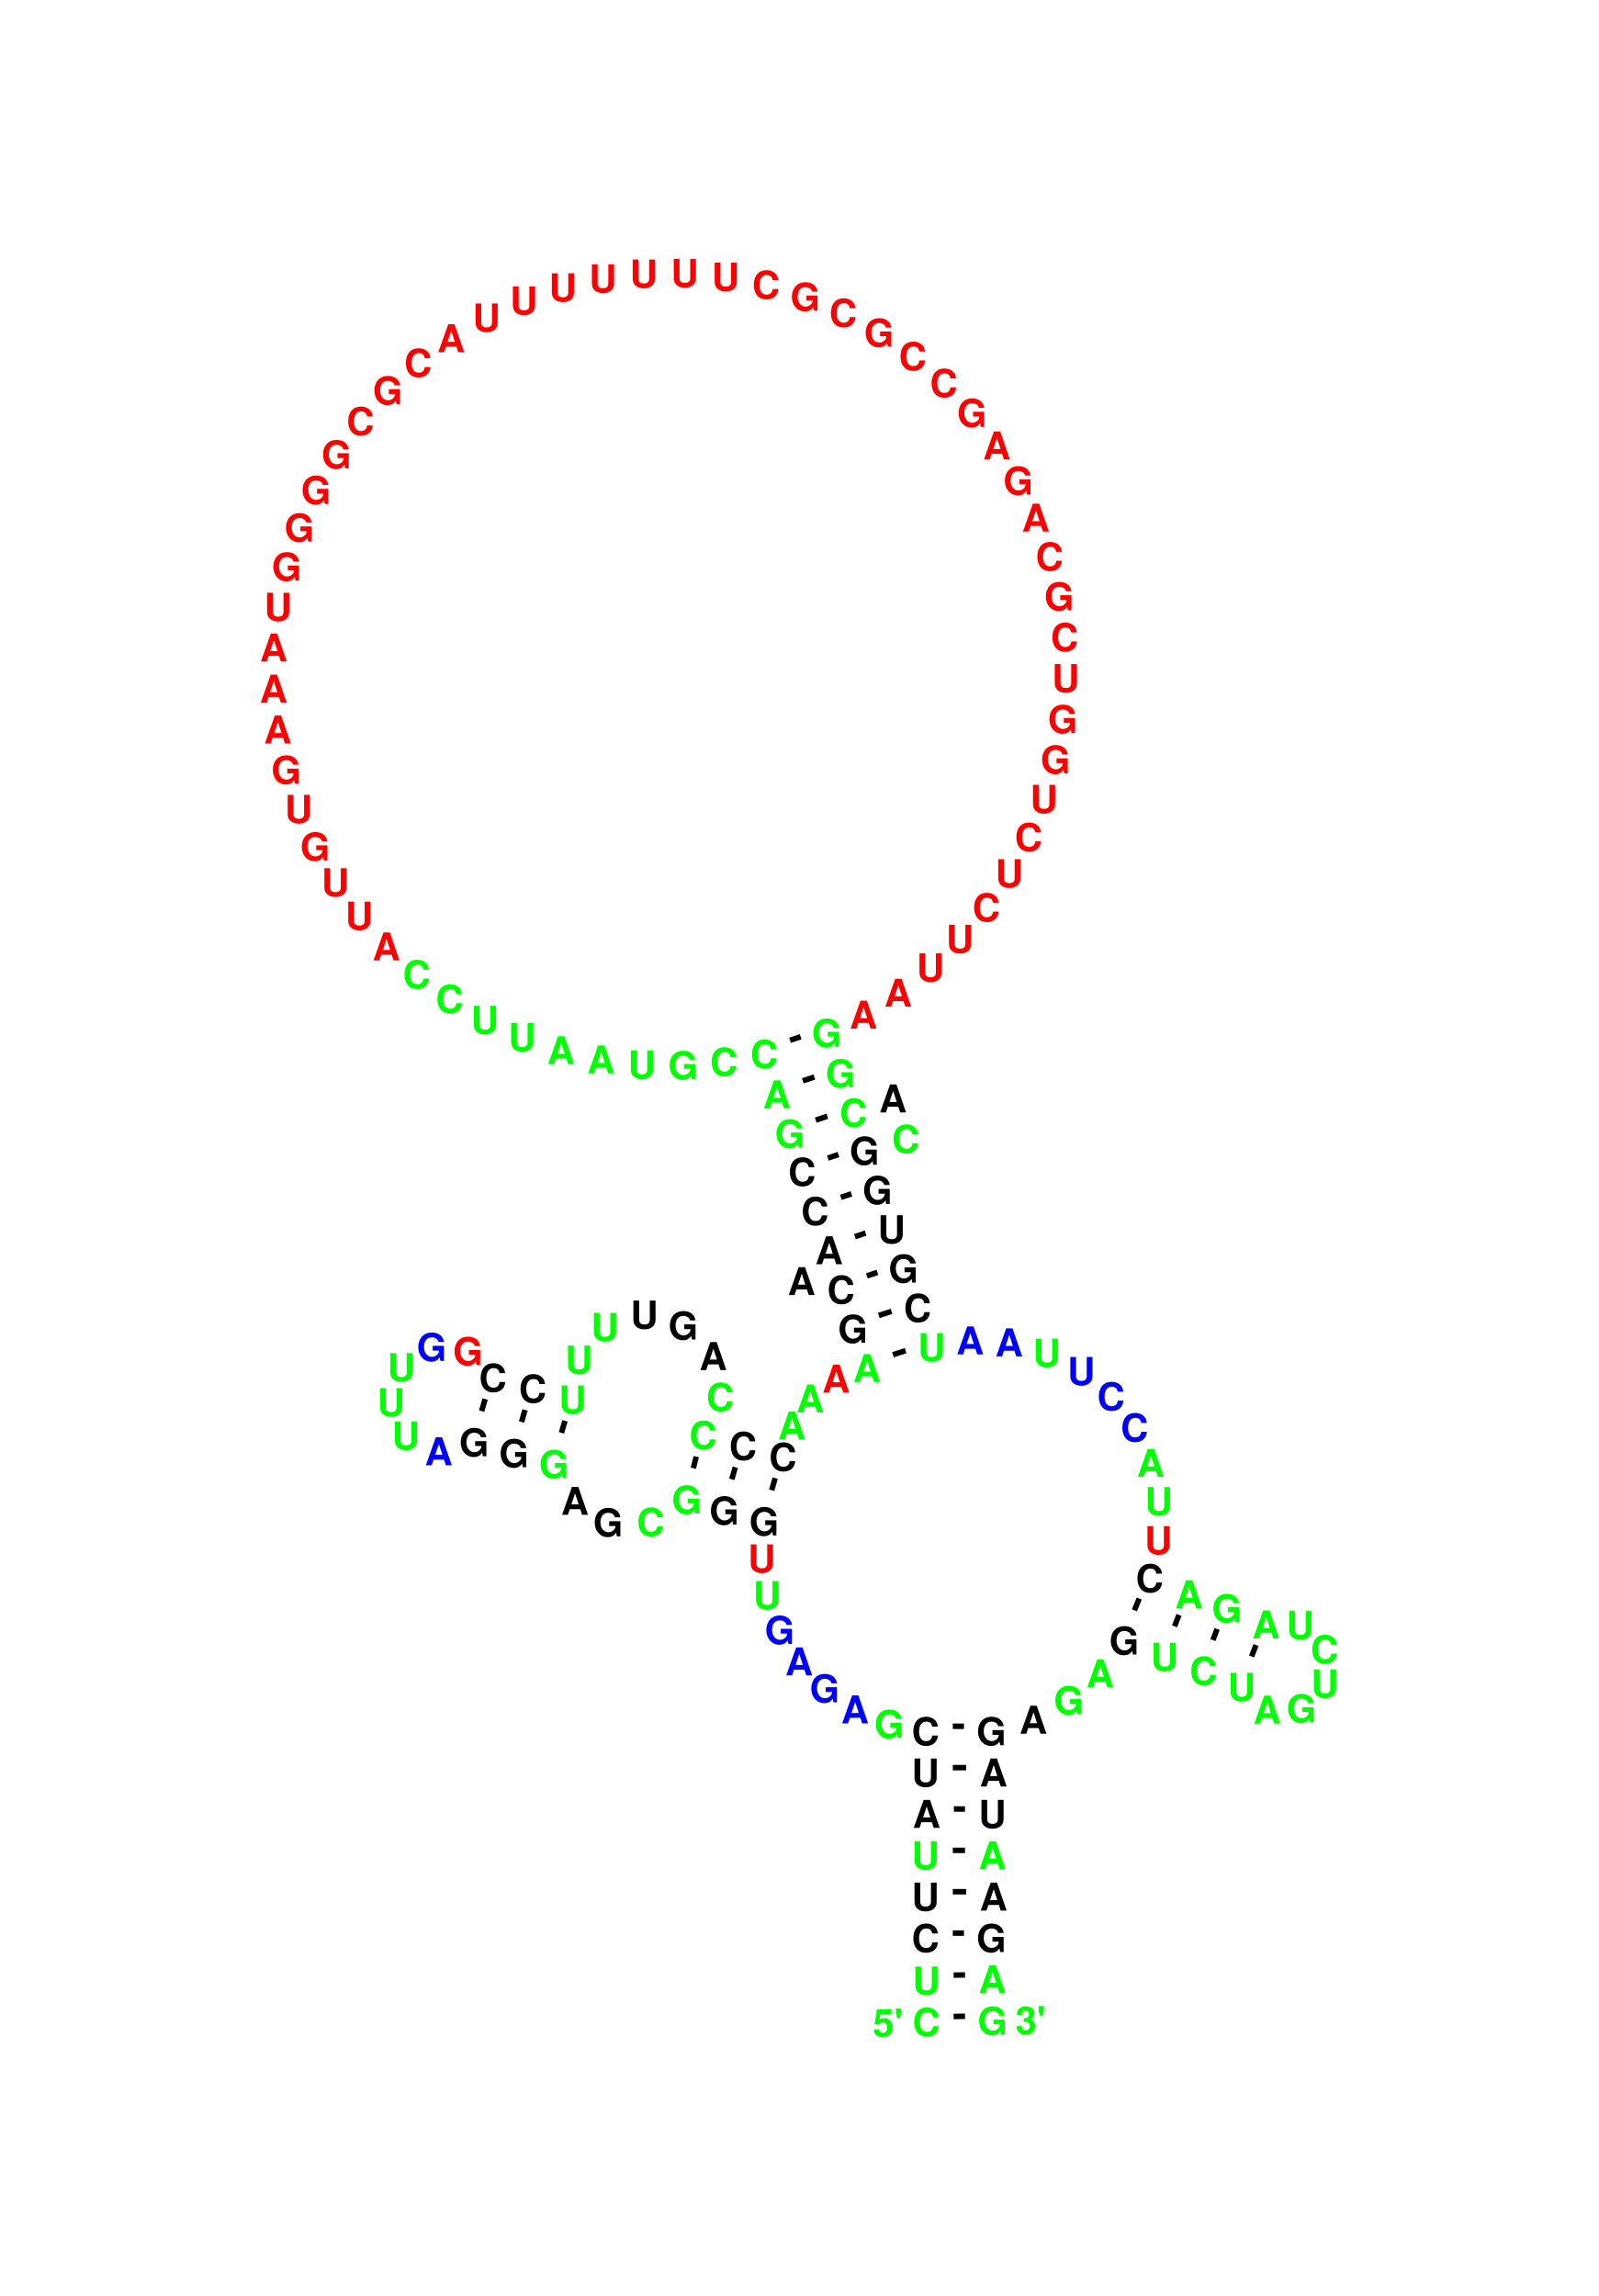
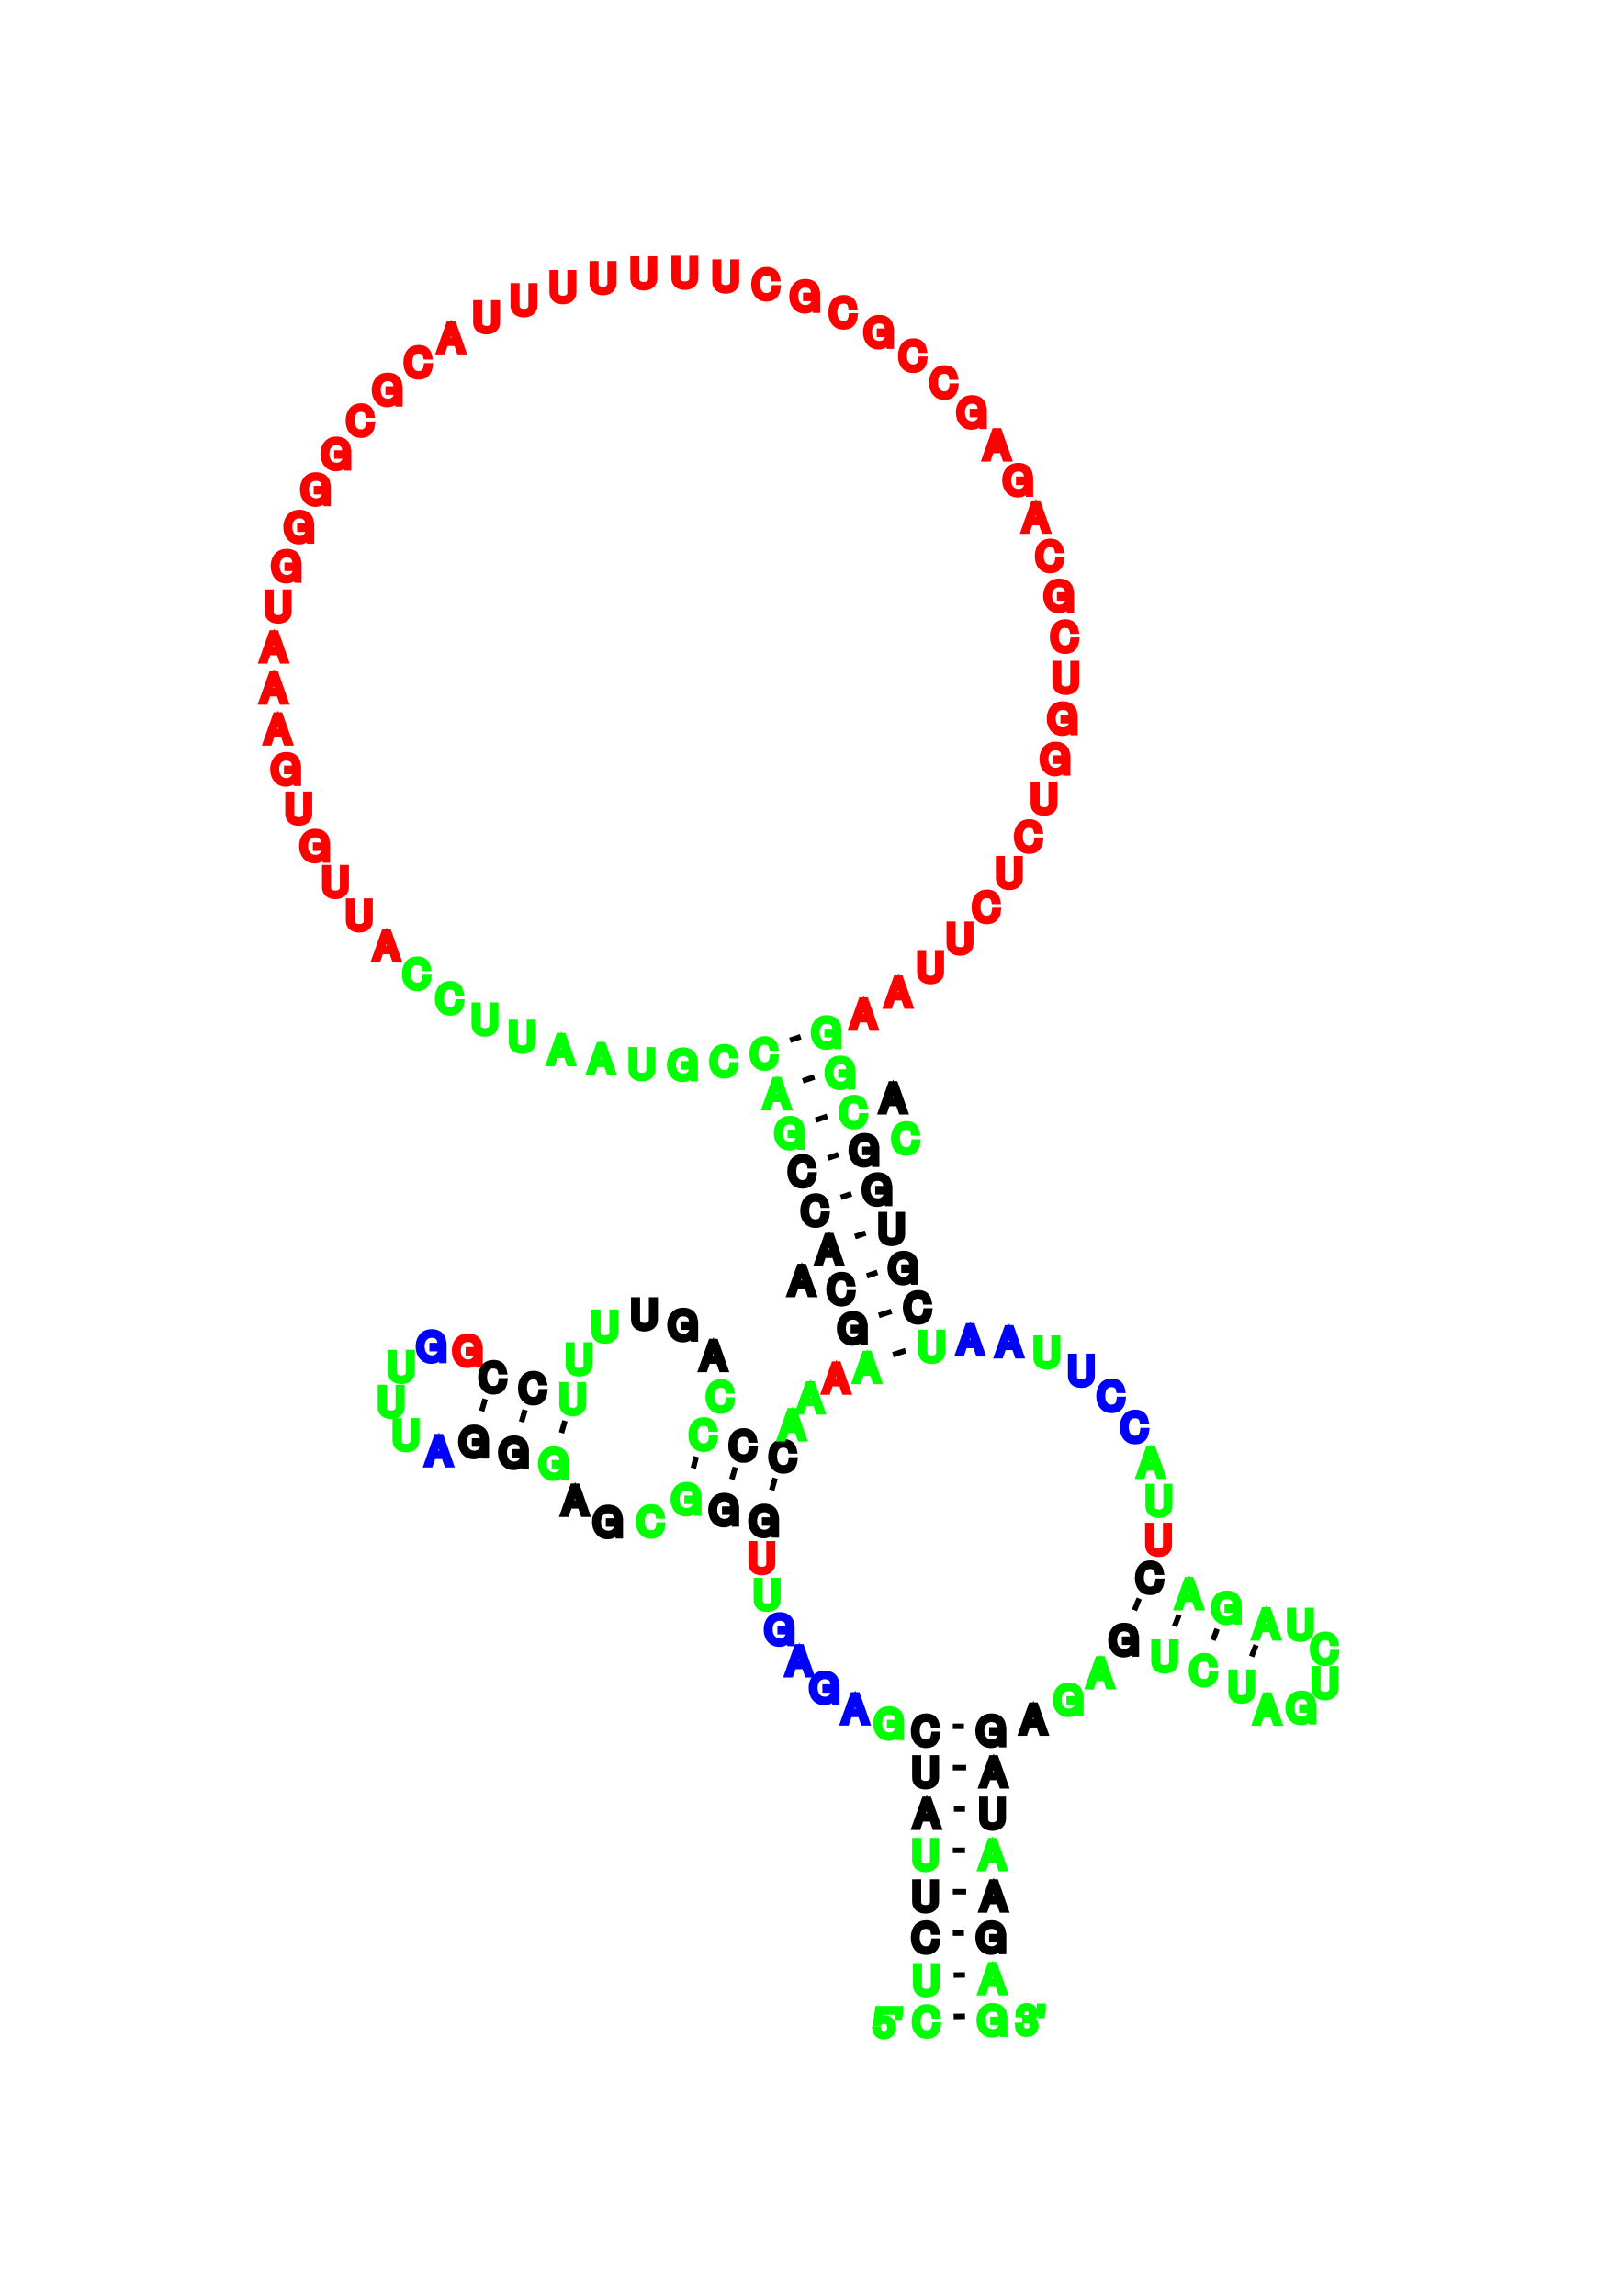
- <svg xmlns="http://www.w3.org/2000/svg" width="292.127" height="419.638" style="font-size: 7px; font-weight: bold; font-family: Helvetica; ">
+ <svg xmlns="http://www.w3.org/2000/svg" width="292.127" height="419.638" style="font-size: 7px; stroke: none; font-family: Helvetica; ">
  <g>
    <style type="text/css">


- text.red {fill: rgb(255, 0, 0); }
- text.green {fill: rgb(0, 255, 0); }
- text.blue {fill: rgb(0, 0, 255); }
- text.black {fill: rgb(0, 0, 0); }
- text.gray {fill: rgb(204, 204, 204); }
- text.brown {fill: rgb(211.65, 104.55, 30.6); }
- text {fill: rgb(0, 0, 0); text-anchor: middle; dominant-baseline: middle; }
+ text.red {stroke: rgb(255, 0, 0); }
+ text.green {stroke: rgb(0, 255, 0); }
+ text.blue {stroke: rgb(0, 0, 255); }
+ text.black {stroke: rgb(0, 0, 0); }
+ text.gray {stroke: rgb(204, 204, 204); }
+ text.brown {stroke: rgb(211.65, 104.55, 30.6); }
+ text {stroke: rgb(0, 0, 0); fill: none; text-anchor: middle; dominant-baseline: middle; }
circle.red {stroke: rgb(255, 0, 0); fill: none; }
circle.green {stroke: rgb(0, 255, 0); fill: none; }
circle.blue {stroke: rgb(0, 0, 255); fill: none; }
circle.black {stroke: rgb(0, 0, 0); fill: none; }
circle.gray {stroke: rgb(204, 204, 204); fill: none; }
circle.brown {stroke: rgb(211.65, 104.55, 30.6); fill: none; }
- circle {stroke: rgb(0, 0, 0); }
+ circle {stroke: rgb(0, 0, 0); fill: none; }
line.red {stroke: rgb(255, 0, 0); }
line.green {stroke: rgb(0, 255, 0); }
line.blue {stroke: rgb(0, 0, 255); }
line.black {stroke: rgb(0, 0, 0); }
line.gray {stroke: rgb(204, 204, 204); }
line.brown {stroke: rgb(211.65, 104.55, 30.6); }
- line {stroke: rgb(0, 0, 0); }
+ line {stroke: rgb(0, 0, 0); fill: none; }
</style>
  </g>
  <g>
    <text x="162.288" y="369.759" class="green">5'</text>
  </g>
  <g>
    <text x="169.287" y="369.638" class="green">C</text>
  </g>
  <g>
    <line x1="174.286" y1="368.551" x2="176.368" y2="368.515" class="black" />
  </g>
  <g>
    <text x="169.287" y="362.078" class="green">U</text>
  </g>
  <g>
    <line x1="174.286" y1="360.991" x2="176.368" y2="360.955" class="black" />
  </g>
  <g>
    <text x="169.137" y="354.308" class="black">C</text>
  </g>
  <g>
    <line x1="174.137" y1="353.308" x2="176.167" y2="353.308" class="black" />
  </g>
  <g>
    <text x="169.137" y="346.748" class="black">U</text>
  </g>
  <g>
    <line x1="174.137" y1="345.748" x2="176.577" y2="345.748" class="black" />
  </g>
  <g>
    <text x="169.137" y="339.188" class="green">U</text>
  </g>
  <g>
    <line x1="174.137" y1="338.188" x2="176.367" y2="338.188" class="black" />
  </g>
  <g>
    <text x="169.337" y="331.628" class="black">A</text>
  </g>
  <g>
    <line x1="174.337" y1="330.628" x2="176.367" y2="330.628" class="black" />
  </g>
  <g>
    <text x="169.137" y="324.068" class="black">U</text>
  </g>
  <g>
    <line x1="174.137" y1="323.068" x2="176.577" y2="323.068" class="black" />
  </g>
  <g>
    <text x="169.137" y="316.508" class="black">C</text>
  </g>
  <g>
    <line x1="174.137" y1="315.508" x2="176.167" y2="315.508" class="black" />
  </g>
  <g>
    <text x="162.494" y="315.188" class="green">G</text>
  </g>
  <g>
    <text x="156.26" y="312.541" class="blue">A</text>
  </g>
  <g>
    <text x="150.696" y="308.678" class="blue">G</text>
  </g>
  <g>
    <text x="146.038" y="303.762" class="blue">A</text>
  </g>
  <g>
    <text x="142.48" y="297.999" class="blue">G</text>
  </g>
  <g>
    <text x="140.172" y="291.632" class="green">U</text>
  </g>
  <g>
    <text x="139.211" y="284.927" class="red">U</text>
  </g>
  <g>
    <text x="139.637" y="278.168" class="black">G</text>
  </g>
  <g>
    <line x1="141.032" y1="272.366" x2="141.673" y2="270.159" class="black" />
  </g>
  <g>
    <text x="132.347" y="276.178" class="black">G</text>
  </g>
  <g>
    <line x1="133.742" y1="270.376" x2="134.383" y2="268.169" class="black" />
  </g>
  <g>
    <text x="125.467" y="274.188" class="green">G</text>
  </g>
  <g>
    <line x1="126.706" y1="268.344" x2="127.248" y2="266.222" class="black" />
  </g>
  <g>
    <text x="118.887" y="278.248" class="green">C</text>
  </g>
  <g>
    <text x="111.117" y="278.338" class="black">G</text>
  </g>
  <g>
    <text x="105.067" y="274.418" class="black">A</text>
  </g>
  <g>
    <text x="101.217" y="267.688" class="green">G</text>
  </g>
  <g>
    <line x1="102.612" y1="261.886" x2="103.253" y2="259.679" class="black" />
  </g>
  <g>
    <text x="93.917" y="265.698" class="black">G</text>
  </g>
  <g>
    <line x1="95.312" y1="259.896" x2="95.953" y2="257.689" class="black" />
  </g>
  <g>
    <text x="86.627" y="263.708" class="black">G</text>
  </g>
  <g>
    <line x1="88.022" y1="257.906" x2="88.663" y2="255.699" class="black" />
  </g>
  <g>
    <text x="80.172" y="265.361" class="blue">A</text>
  </g>
  <g>
    <text x="74.173" y="262.458" class="green">U</text>
  </g>
  <g>
    <text x="71.464" y="256.37" class="green">U</text>
  </g>
  <g>
    <text x="73.322" y="249.971" class="green">U</text>
  </g>
  <g>
    <text x="78.871" y="246.281" class="blue">G</text>
  </g>
  <g>
    <text x="85.492" y="247.044" class="red">G</text>
  </g>
  <g>
    <text x="90.057" y="251.898" class="black">C</text>
  </g>
  <g>
    <text x="97.347" y="253.888" class="black">C</text>
  </g>
  <g>
    <text x="104.647" y="255.878" class="green">U</text>
  </g>
  <g>
    <text x="105.807" y="248.598" class="green">U</text>
  </g>
  <g>
    <text x="110.537" y="242.618" class="green">U</text>
  </g>
  <g>
    <text x="117.757" y="240.368" class="black">U</text>
  </g>
  <g>
    <text x="124.847" y="242.358" class="black">G</text>
  </g>
  <g>
    <text x="130.347" y="247.958" class="black">A</text>
  </g>
  <g>
    <text x="131.617" y="255.408" class="green">C</text>
  </g>
  <g>
    <text x="128.487" y="262.378" class="green">C</text>
  </g>
  <g>
    <text x="135.777" y="264.368" class="black">C</text>
  </g>
  <g>
    <text x="143.067" y="266.358" class="black">C</text>
  </g>
  <g>
    <text x="144.707" y="260.628" class="green">A</text>
  </g>
  <g>
    <text x="148.066" y="255.706" class="green">A</text>
  </g>
  <g>
    <text x="152.803" y="252.09" class="red">A</text>
  </g>
  <g>
    <text x="158.437" y="250.148" class="green">A</text>
  </g>
  <g>
    <line x1="163.193" y1="247.604" x2="165.511" y2="246.851" class="black" />
  </g>
  <g>
    <text x="155.857" y="242.968" class="black">G</text>
  </g>
  <g>
    <line x1="160.613" y1="240.424" x2="162.931" y2="239.671" class="black" />
  </g>
  <g>
    <text x="153.687" y="235.798" class="black">C</text>
  </g>
  <g>
    <line x1="158.425" y1="233.199" x2="160.36" y2="232.546" class="black" />
  </g>
  <g>
    <text x="146.497" y="234.258" class="black">A</text>
  </g>
  <g>
    <text x="151.517" y="228.618" class="black">A</text>
  </g>
  <g>
    <line x1="156.255" y1="226.02" x2="158.199" y2="225.365" class="black" />
  </g>
  <g>
    <text x="148.937" y="221.438" class="black">C</text>
  </g>
  <g>
    <line x1="153.676" y1="218.843" x2="155.608" y2="218.193" class="black" />
  </g>
  <g>
    <text x="146.567" y="214.258" class="black">C</text>
  </g>
  <g>
    <line x1="151.306" y1="211.663" x2="153.238" y2="211.013" class="black" />
  </g>
  <g>
    <text x="144.337" y="207.288" class="green">G</text>
  </g>
  <g>
    <line x1="149.085" y1="204.719" x2="151.21" y2="204.017" class="black" />
  </g>
  <g>
    <text x="141.967" y="200.118" class="green">A</text>
  </g>
  <g>
    <line x1="146.713" y1="197.545" x2="148.841" y2="196.84" class="black" />
  </g>
  <g>
    <text x="139.647" y="192.728" class="green">C</text>
  </g>
  <g>
    <line x1="144.386" y1="190.134" x2="146.328" y2="189.481" class="black" />
  </g>
  <g>
    <text x="132.275" y="194.14" class="green">C</text>
  </g>
  <g>
    <text x="124.796" y="194.782" class="green">G</text>
  </g>
  <g>
    <text x="117.29" y="194.646" class="green">U</text>
  </g>
  <g>
    <text x="109.839" y="193.735" class="green">A</text>
  </g>
  <g>
    <text x="102.523" y="192.057" class="green">A</text>
  </g>
  <g>
    <text x="95.419" y="189.631" class="green">U</text>
  </g>
  <g>
    <text x="88.605" y="186.483" class="green">U</text>
  </g>
  <g>
    <text x="82.153" y="182.647" class="green">C</text>
  </g>
  <g>
    <text x="76.132" y="178.163" class="green">C</text>
  </g>
  <g>
    <text x="70.608" y="173.081" class="red">A</text>
  </g>
  <g>
    <text x="65.639" y="167.454" class="red">U</text>
  </g>
  <g>
    <text x="61.28" y="161.343" class="red">U</text>
  </g>
  <g>
    <text x="57.576" y="154.814" class="red">G</text>
  </g>
  <g>
    <text x="54.568" y="147.937" class="red">U</text>
  </g>
  <g>
    <text x="52.287" y="140.785" class="red">G</text>
  </g>
  <g>
    <text x="50.759" y="133.436" class="red">A</text>
  </g>
  <g>
    <text x="50" y="125.968" class="red">A</text>
  </g>
  <g>
    <text x="50.018" y="118.461" class="red">A</text>
  </g>
  <g>
    <text x="50.812" y="110.997" class="red">U</text>
  </g>
  <g>
    <text x="52.375" y="103.655" class="red">G</text>
  </g>
  <g>
    <text x="54.689" y="96.514" class="red">G</text>
  </g>
  <g>
    <text x="57.729" y="89.651" class="red">G</text>
  </g>
  <g>
    <text x="61.464" y="83.139" class="red">G</text>
  </g>
  <g>
    <text x="65.852" y="77.049" class="red">C</text>
  </g>
  <g>
    <text x="70.847" y="71.446" class="red">G</text>
  </g>
  <g>
    <text x="76.395" y="66.389" class="red">C</text>
  </g>
  <g>
    <text x="82.436" y="61.934" class="red">A</text>
  </g>
  <g>
    <text x="88.907" y="58.128" class="red">U</text>
  </g>
  <g>
    <text x="95.736" y="55.013" class="red">U</text>
  </g>
  <g>
    <text x="102.851" y="52.62" class="red">U</text>
  </g>
  <g>
    <text x="110.175" y="50.977" class="red">U</text>
  </g>
  <g>
    <text x="117.631" y="50.1" class="red">U</text>
  </g>
  <g>
    <text x="125.136" y="50" class="red">U</text>
  </g>
  <g>
    <text x="132.612" y="50.677" class="red">U</text>
  </g>
  <g>
    <text x="139.978" y="52.124" class="red">C</text>
  </g>
  <g>
    <text x="147.154" y="54.326" class="red">G</text>
  </g>
  <g>
    <text x="154.064" y="57.258" class="red">C</text>
  </g>
  <g>
    <text x="160.634" y="60.89" class="red">G</text>
  </g>
  <g>
    <text x="166.792" y="65.182" class="red">C</text>
  </g>
  <g>
    <text x="172.473" y="70.088" class="red">C</text>
  </g>
  <g>
    <text x="177.616" y="75.556" class="red">G</text>
  </g>
  <g>
    <text x="182.166" y="81.527" class="red">A</text>
  </g>
  <g>
    <text x="186.073" y="87.936" class="red">G</text>
  </g>
  <g>
    <text x="189.296" y="94.716" class="red">A</text>
  </g>
  <g>
    <text x="191.8" y="101.792" class="red">C</text>
  </g>
  <g>
    <text x="193.558" y="109.09" class="red">G</text>
  </g>
  <g>
    <text x="194.551" y="116.531" class="red">C</text>
  </g>
  <g>
    <text x="194.769" y="124.034" class="red">U</text>
  </g>
  <g>
    <text x="194.21" y="131.519" class="red">G</text>
  </g>
  <g>
    <text x="192.879" y="138.907" class="red">G</text>
  </g>
  <g>
    <text x="190.79" y="146.117" class="red">U</text>
  </g>
  <g>
    <text x="187.967" y="153.072" class="red">C</text>
  </g>
  <g>
    <text x="184.439" y="159.698" class="red">U</text>
  </g>
  <g>
    <text x="180.244" y="165.923" class="red">C</text>
  </g>
  <g>
    <text x="175.427" y="171.681" class="red">U</text>
  </g>
  <g>
    <text x="170.041" y="176.909" class="red">U</text>
  </g>
  <g>
    <text x="164.142" y="181.551" class="red">A</text>
  </g>
  <g>
    <text x="157.795" y="185.559" class="red">A</text>
  </g>
  <g>
    <text x="151.067" y="188.888" class="green">G</text>
  </g>
  <g>
    <text x="153.587" y="196.268" class="green">G</text>
  </g>
  <g>
    <text x="155.957" y="203.448" class="green">C</text>
  </g>
  <g>
    <text x="163.197" y="200.868" class="black">A</text>
  </g>
  <g>
    <text x="165.517" y="208.248" class="green">C</text>
  </g>
  <g>
    <text x="157.977" y="210.418" class="black">G</text>
  </g>
  <g>
    <text x="160.347" y="217.598" class="black">G</text>
  </g>
  <g>
    <text x="162.937" y="224.768" class="black">U</text>
  </g>
  <g>
    <text x="165.097" y="231.948" class="black">G</text>
  </g>
  <g>
    <text x="167.687" y="239.128" class="black">C</text>
  </g>
  <g>
    <text x="170.267" y="246.308" class="green">U</text>
  </g>
  <g>
    <text x="177.298" y="245.102" class="blue">A</text>
  </g>
  <g>
    <text x="184.422" y="245.452" class="blue">A</text>
  </g>
  <g>
    <text x="191.301" y="247.339" class="green">U</text>
  </g>
  <g>
    <text x="197.607" y="250.674" class="blue">U</text>
  </g>
  <g>
    <text x="203.038" y="255.297" class="blue">C</text>
  </g>
  <g>
    <text x="207.337" y="260.99" class="blue">C</text>
  </g>
  <g>
    <text x="210.297" y="267.479" class="green">A</text>
  </g>
  <g>
    <text x="211.779" y="274.457" class="green">U</text>
  </g>
  <g>
    <text x="211.711" y="281.59" class="red">U</text>
  </g>
  <g>
    <text x="210.097" y="288.538" class="black">C</text>
  </g>
  <g>
    <line x1="208.205" y1="292.166" x2="207.329" y2="294.309" class="black" />
  </g>
  <g>
    <text x="217.297" y="291.498" class="green">A</text>
  </g>
  <g>
    <line x1="215.475" y1="295.154" x2="214.659" y2="297.241" class="black" />
  </g>
  <g>
    <text x="224.187" y="294.048" class="green">G</text>
  </g>
  <g>
    <line x1="222.437" y1="297.731" x2="221.677" y2="299.764" class="black" />
  </g>
  <g>
    <text x="231.377" y="297.008" class="green">A</text>
  </g>
  <g>
    <line x1="229.555" y1="300.664" x2="228.739" y2="302.751" class="black" />
  </g>
  <g>
    <text x="237.631" y="297.104" class="green">U</text>
  </g>
  <g>
    <text x="242.047" y="301.532" class="green">C</text>
  </g>
  <g>
    <text x="242.127" y="307.786" class="green">U</text>
  </g>
  <g>
    <text x="237.825" y="312.325" class="green">G</text>
  </g>
  <g>
    <text x="231.576" y="312.581" class="green">A</text>
  </g>
  <g>
    <text x="226.917" y="308.408" class="green">U</text>
  </g>
  <g>
    <text x="219.927" y="305.448" class="green">C</text>
  </g>
  <g>
    <text x="212.837" y="302.898" class="green">U</text>
  </g>
  <g>
    <text x="205.437" y="299.938" class="black">G</text>
  </g>
  <g>
    <text x="201.057" y="305.948" class="green">A</text>
  </g>
  <g>
    <text x="195.297" y="310.848" class="green">G</text>
  </g>
  <g>
    <text x="188.847" y="314.418" class="black">A</text>
  </g>
  <g>
    <text x="181.167" y="316.508" class="black">G</text>
  </g>
  <g>
    <text x="181.577" y="324.068" class="black">A</text>
  </g>
  <g>
    <text x="181.367" y="331.628" class="black">U</text>
  </g>
  <g>
    <text x="181.367" y="339.188" class="green">A</text>
  </g>
  <g>
    <text x="181.577" y="346.748" class="black">A</text>
  </g>
  <g>
    <text x="181.167" y="354.308" class="black">G</text>
  </g>
  <g>
    <text x="181.367" y="361.868" class="green">A</text>
  </g>
  <g>
    <text x="181.367" y="369.428" class="green">G</text>
  </g>
  <g>
    <text x="188.366" y="369.306" class="green">3'</text>
  </g>
</svg>
